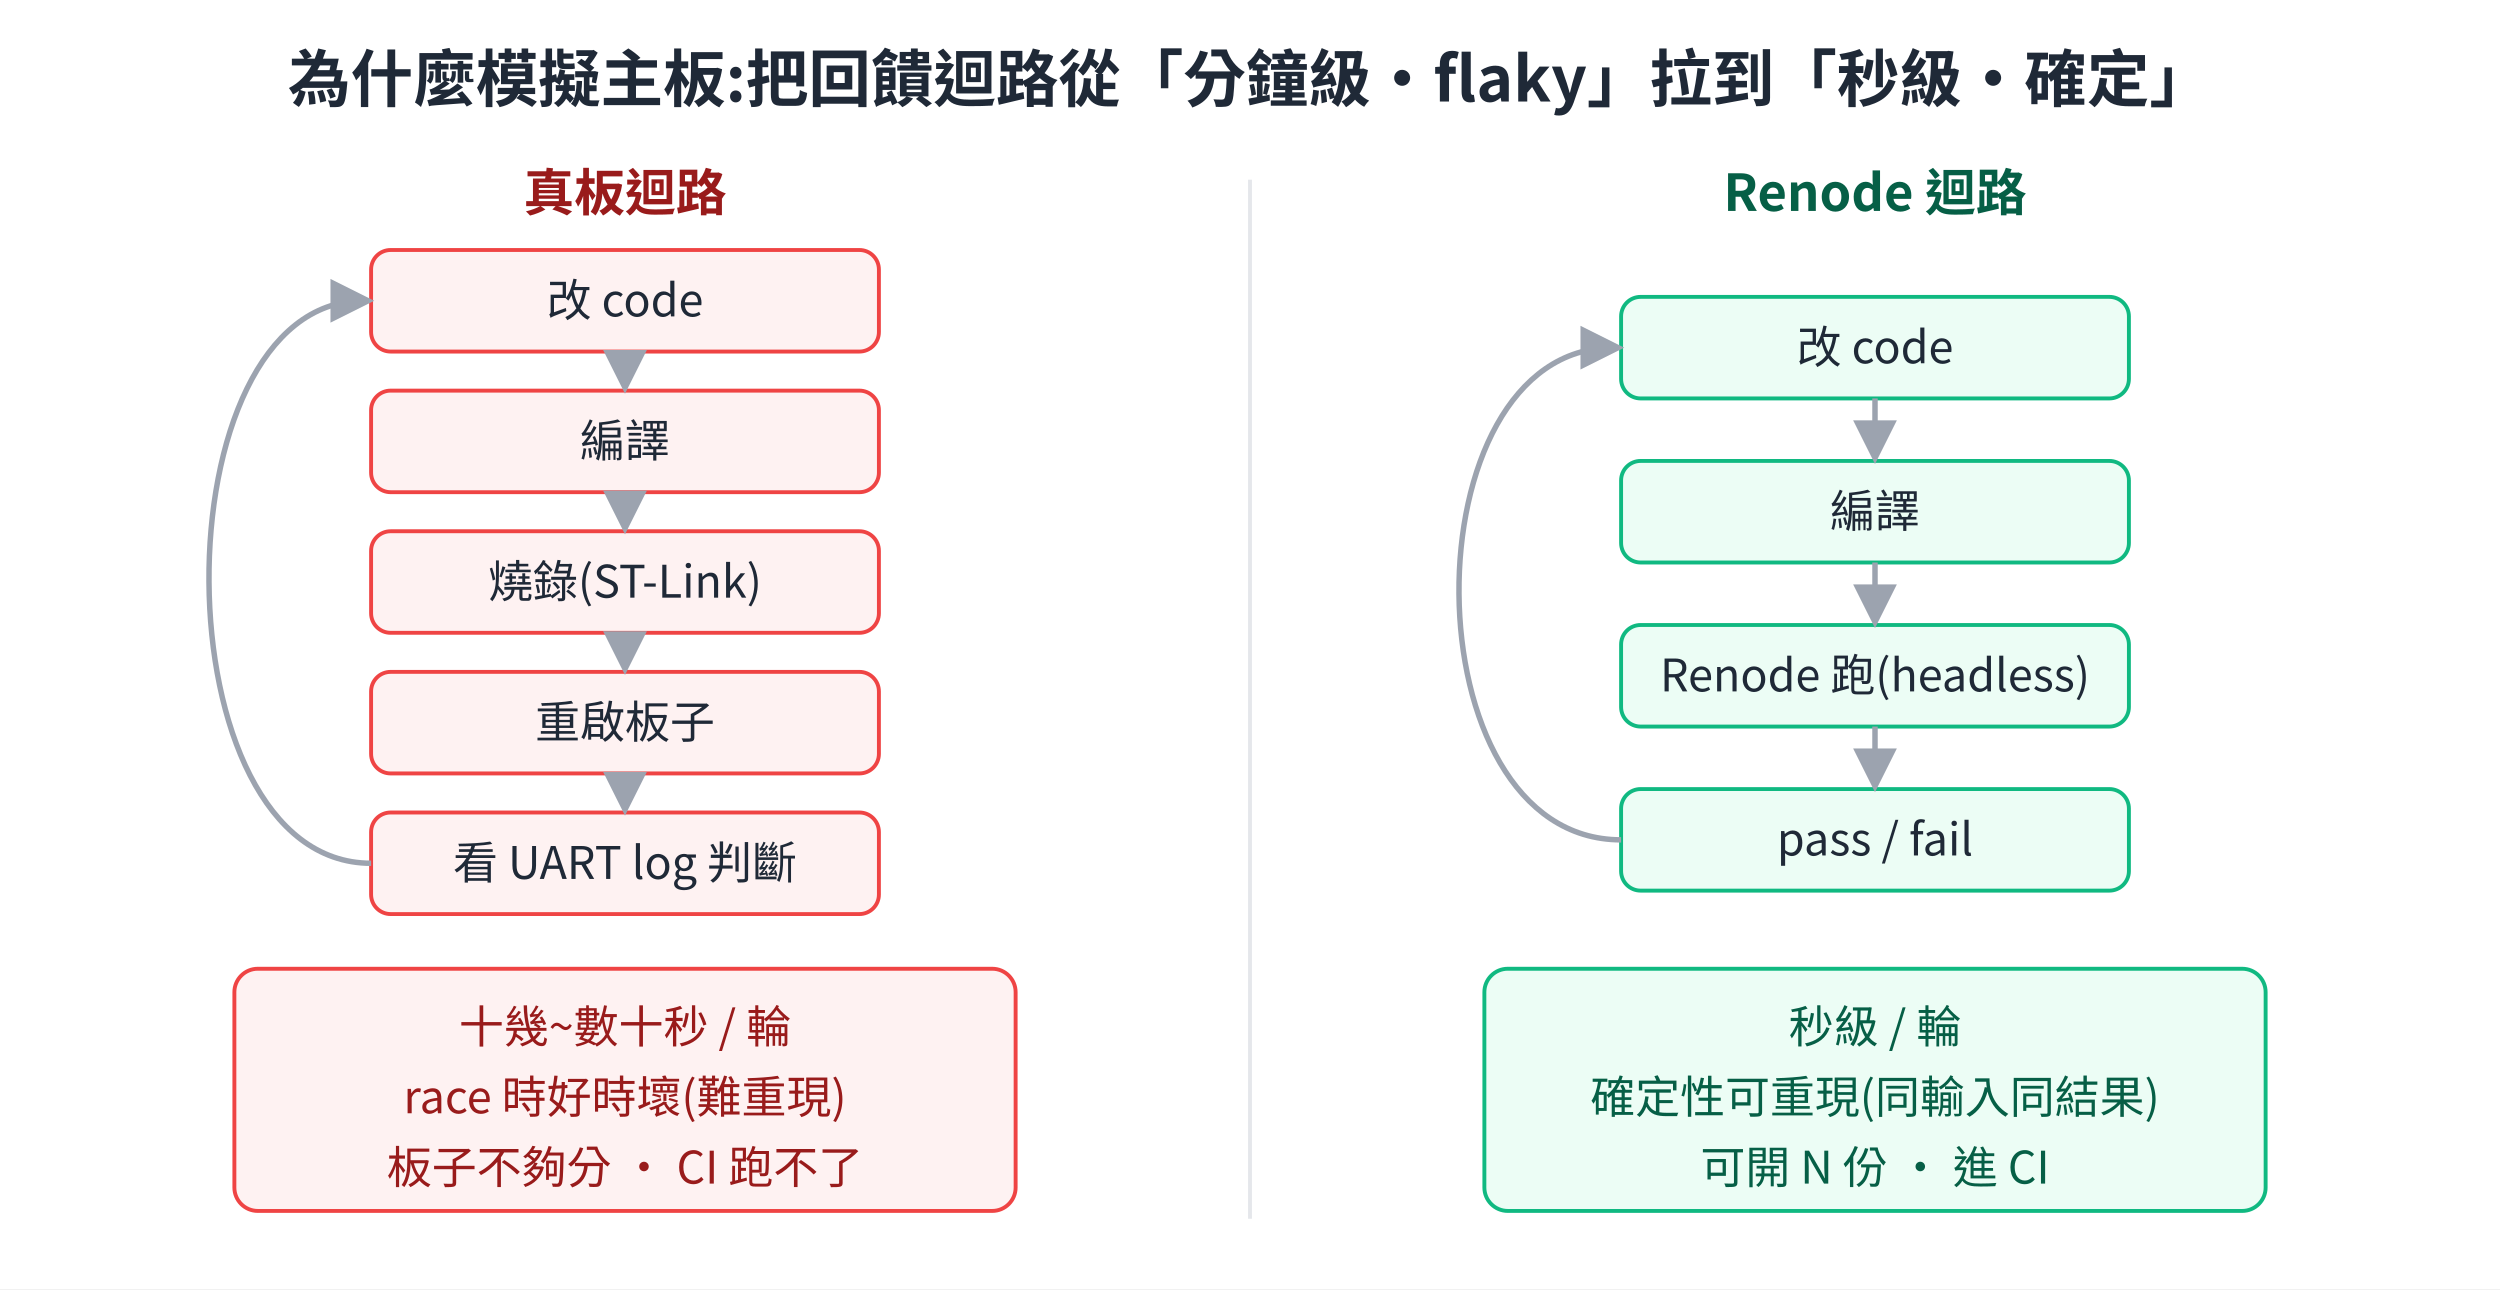
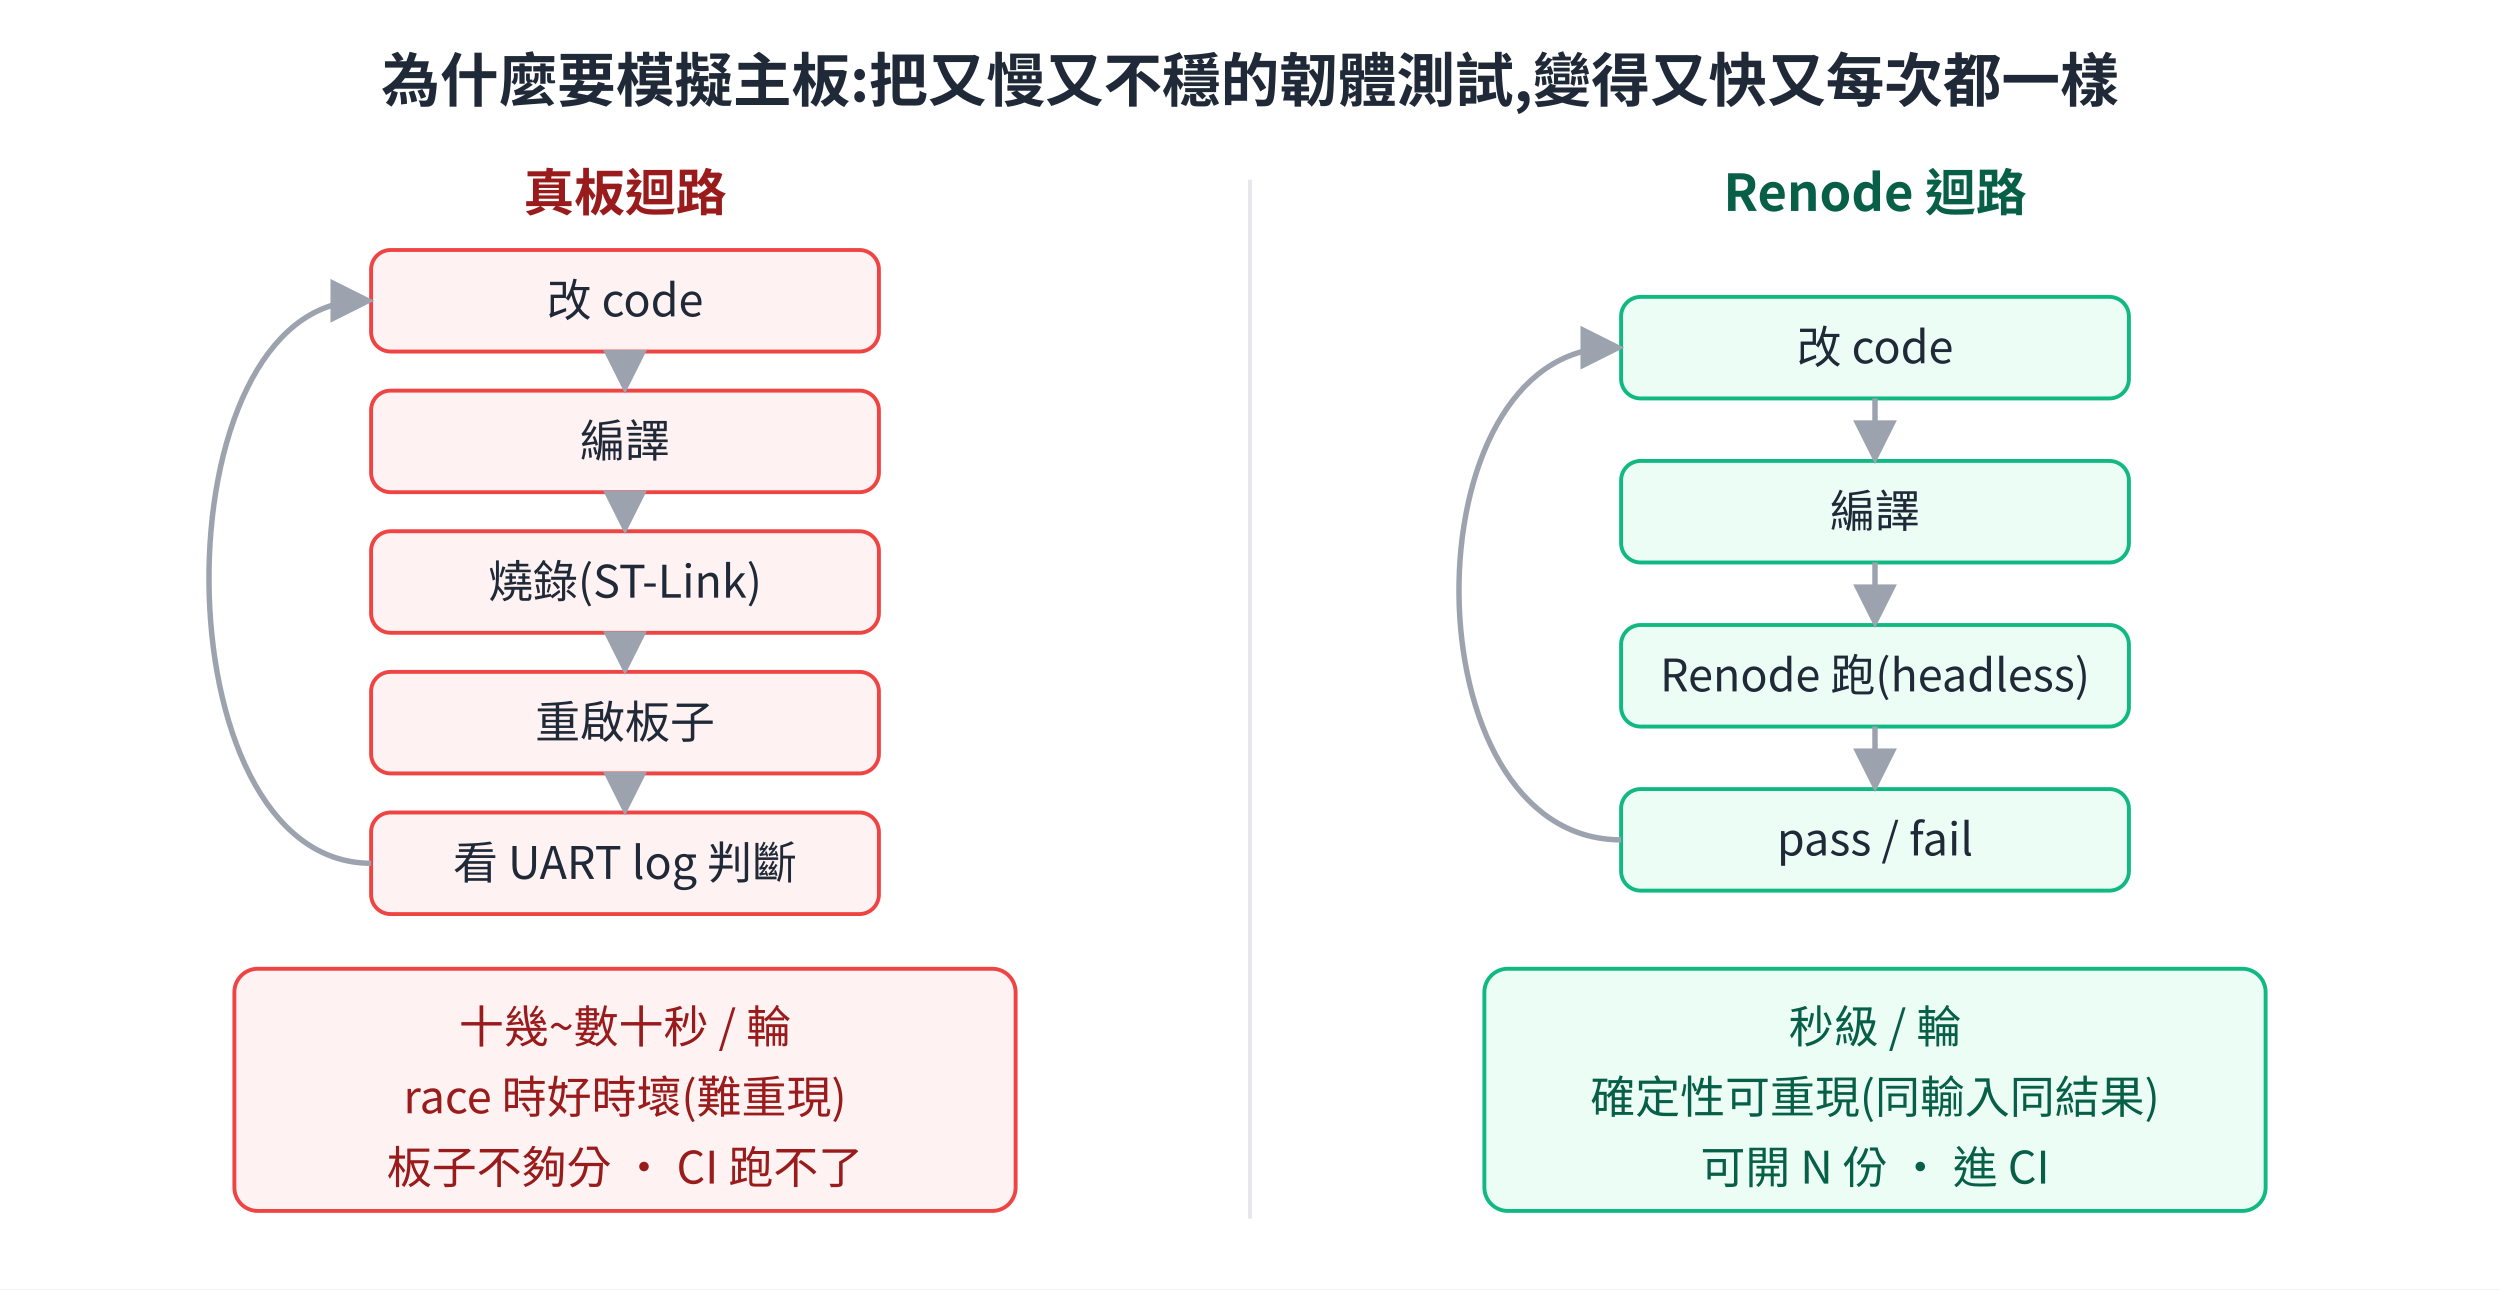
<svg xmlns="http://www.w3.org/2000/svg" viewBox="0 0 640 330" font-family="'Noto Sans CJK TC','PingFang TC','Microsoft JhengHei',sans-serif">
  <defs>
    <marker id="fl" markerWidth="10" markerHeight="10" refX="6" refY="4" orient="auto">
      <path d="M0,0 L8,4 L0,8 Z" fill="#9CA3AF" />
    </marker>
  </defs>
  <rect width="640" height="330" fill="#ffffff" />
-   <text x="320" y="26" text-anchor="middle" font-size="16" font-weight="700" fill="#1F2937">為什麼模擬主板:把回饋迴路從「分鐘級·flaky」拉到「秒級·確定」</text>
+   <text x="320" y="26" text-anchor="middle" font-size="15" font-weight="700" fill="#1F2937">為什麼要模擬主板:把又慢又不穩的韌體測試,變得又快又每次都一樣</text>
  <text x="160" y="54" text-anchor="middle" font-size="13" font-weight="700" fill="#991B1B">真板迴路</text>
  <g font-size="11.5" fill="#1F2937">
    <rect x="95" y="64" width="130" height="26" rx="5" fill="#FEF2F2" stroke="#EF4444" />
    <text x="160" y="81" text-anchor="middle">改 code</text>
    <rect x="95" y="100" width="130" height="26" rx="5" fill="#FEF2F2" stroke="#EF4444" />
    <text x="160" y="117" text-anchor="middle">編譯</text>
    <rect x="95" y="136" width="130" height="26" rx="5" fill="#FEF2F2" stroke="#EF4444" />
    <text x="160" y="153" text-anchor="middle">燒錄(ST-Link)</text>
    <rect x="95" y="172" width="130" height="26" rx="5" fill="#FEF2F2" stroke="#EF4444" />
    <text x="160" y="189" text-anchor="middle">重啟板子</text>
    <rect x="95" y="208" width="130" height="26" rx="5" fill="#FEF2F2" stroke="#EF4444" />
    <text x="160" y="225" text-anchor="middle">看 UART log 判斷</text>
  </g>
  <g stroke="#9CA3AF" stroke-width="1.4" marker-end="url(#fl)">
    <line x1="160" y1="90" x2="160" y2="98" />
    <line x1="160" y1="126" x2="160" y2="134" />
    <line x1="160" y1="162" x2="160" y2="170" />
    <line x1="160" y1="198" x2="160" y2="206" />
  </g>
  <path d="M95,221 C40,221 40,77 93,77" fill="none" stroke="#9CA3AF" stroke-width="1.4" marker-end="url(#fl)" />
  <rect x="60" y="248" width="200" height="62" rx="6" fill="#FEF2F2" stroke="#EF4444" />
  <text x="160" y="267" text-anchor="middle" font-size="11.5" fill="#991B1B">十幾~數十秒 / 輪</text>
  <text x="160" y="285" text-anchor="middle" font-size="11.5" fill="#991B1B">race 時好時壞(難重現)</text>
  <text x="160" y="303" text-anchor="middle" font-size="11.5" fill="#991B1B">板子不夠分 · CI 跑不了</text>
  <line x1="320" y1="46" x2="320" y2="312" stroke="#E5E7EB" />
  <text x="480" y="54" text-anchor="middle" font-size="13" font-weight="700" fill="#065F46">Renode 迴路</text>
  <g font-size="11.5" fill="#1F2937">
    <rect x="415" y="76" width="130" height="26" rx="5" fill="#ECFDF5" stroke="#10B981" />
    <text x="480" y="93" text-anchor="middle">改 code</text>
    <rect x="415" y="118" width="130" height="26" rx="5" fill="#ECFDF5" stroke="#10B981" />
    <text x="480" y="135" text-anchor="middle">編譯</text>
    <rect x="415" y="160" width="130" height="26" rx="5" fill="#ECFDF5" stroke="#10B981" />
    <text x="480" y="177" text-anchor="middle">Renode 跑(headless)</text>
    <rect x="415" y="202" width="130" height="26" rx="5" fill="#ECFDF5" stroke="#10B981" />
    <text x="480" y="219" text-anchor="middle">pass / fail</text>
  </g>
  <g stroke="#9CA3AF" stroke-width="1.4" marker-end="url(#fl)">
    <line x1="480" y1="102" x2="480" y2="116" />
    <line x1="480" y1="144" x2="480" y2="158" />
    <line x1="480" y1="186" x2="480" y2="200" />
  </g>
  <path d="M415,215 C360,215 360,89 413,89" fill="none" stroke="#9CA3AF" stroke-width="1.4" marker-end="url(#fl)" />
  <rect x="380" y="248" width="200" height="62" rx="6" fill="#ECFDF5" stroke="#10B981" />
  <text x="480" y="267" text-anchor="middle" font-size="11.5" fill="#065F46">秒級 / 輪</text>
  <text x="480" y="285" text-anchor="middle" font-size="11.5" fill="#065F46">確定性可重現(同輸入同結果)</text>
  <text x="480" y="303" text-anchor="middle" font-size="11.5" fill="#065F46">可開 N 份 · 進 CI</text>
</svg>
